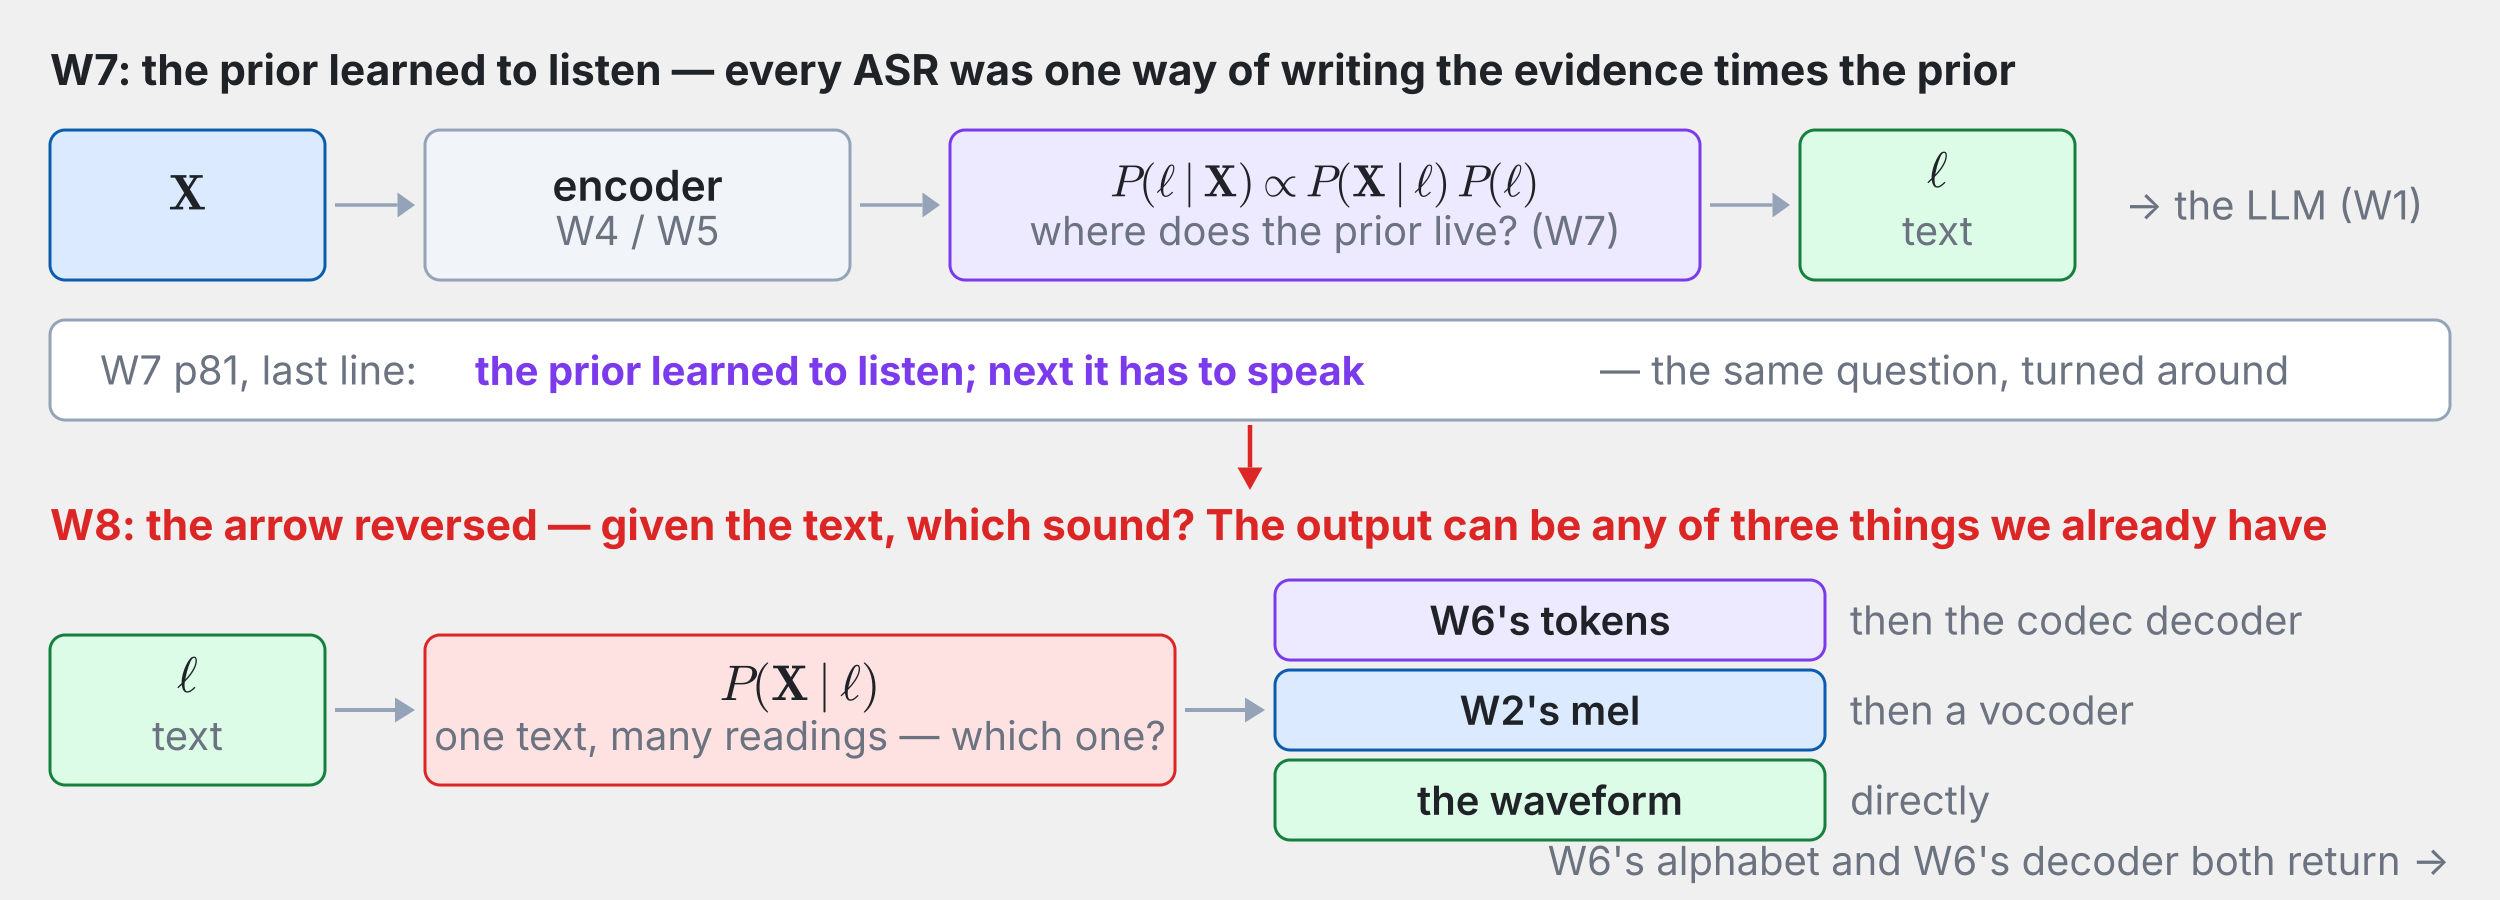
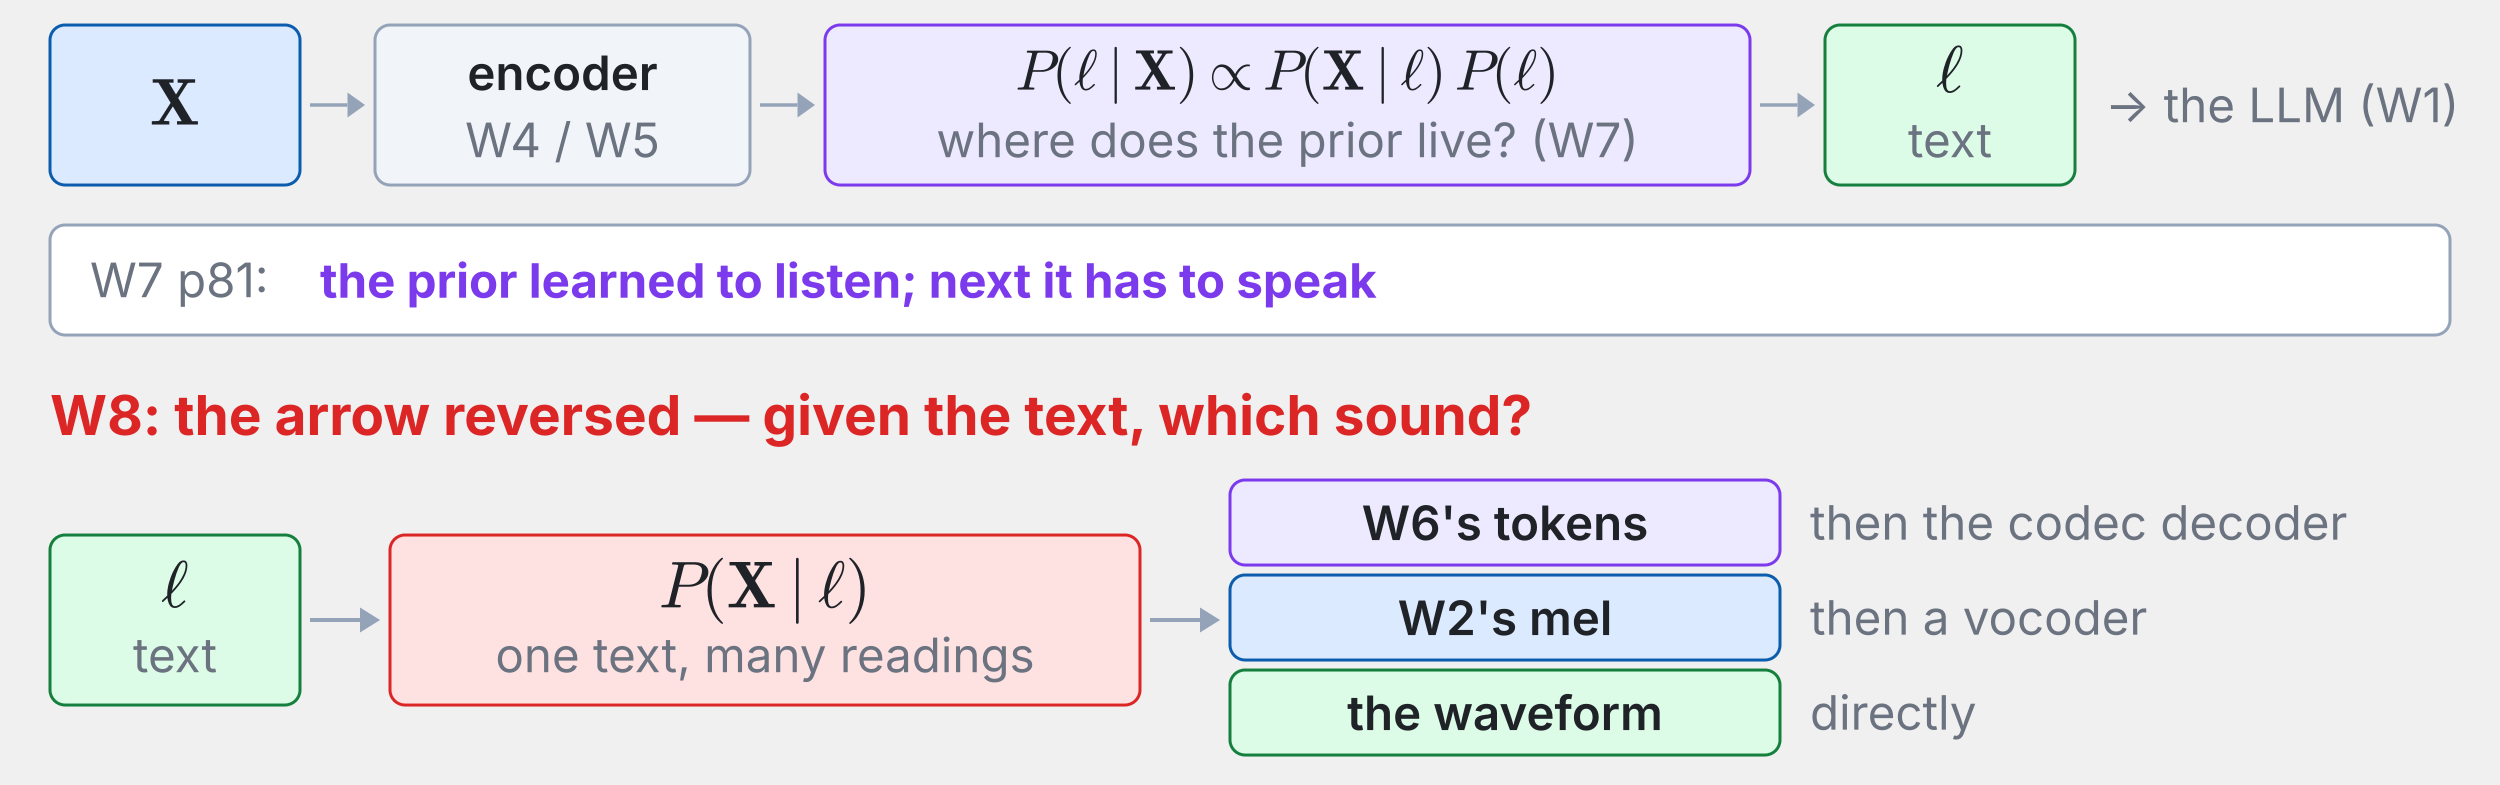
- <svg xmlns="http://www.w3.org/2000/svg" xmlns:xlink="http://www.w3.org/1999/xlink" viewBox="0 0 1000 360" width="100%" role="img" font-family="system-ui,-apple-system,Segoe UI,sans-serif">
+ <svg xmlns="http://www.w3.org/2000/svg" xmlns:xlink="http://www.w3.org/1999/xlink" viewBox="0 0 1000 314" width="100%" role="img" font-family="system-ui,-apple-system,Segoe UI,sans-serif">
  <g class="fragment" data-fragment-index="0">
-     <text x="20.0" y="34.0" font-size="17" font-weight="700" fill="#1f2328" text-anchor="start" dominant-baseline="auto">W7: the prior learned to listen — every ASR was one way of writing the evidence times the prior</text>
-     <rect x="20.0" y="52.0" width="110.0" height="60.0" rx="6" fill="#dbeafe" stroke="#0b5cad" stroke-width="1.2" />
-     <svg x="67.4" y="68.644" width="15.2" height="19.356" viewBox="0 0 15.2 19.356">
+     <rect x="20.0" y="10.0" width="100.0" height="64.0" rx="6" fill="#dbeafe" stroke="#0b5cad" stroke-width="1.2" />
+     <svg x="59.968" y="29.86" width="20.064" height="25.55" viewBox="0 0 20.064 25.55">
      <defs>
        <style type="text/css">*{stroke-linejoin: round; stroke-linecap: butt}</style>
      </defs>
      <g id="w8t1-figure_1">
        <g id="w8t1-patch_1">
-           <path d="M 0 19.356  L 15.2 19.356  L 15.2 0  L 0 0  L 0 19.356  z " style="fill: none" />
+           <path d="M 0 25.55  L 20.064 25.55  L 20.064 0  L 0 0  L 0 25.55  z " style="fill: none" />
        </g>
        <g id="w8t1-text_1">
-           <g style="fill: #1f2328" transform="translate(0 15.19688) scale(0.2 -0.2)">
+           <g style="fill: #1f2328" transform="translate(0 20.05988) scale(0.264 -0.264)">
            <defs>
              <path id="w8t1-Cmb10-58" d="M 184 0  L 184 325  Q 856 325 909 384  L 2009 2106  L 825 4063  L 269 4063  L 269 4391  L 2291 4391  L 2291 4063  L 1838 4063  L 2528 2919  L 3225 4013  Q 3225 4028 3158 4036  Q 3091 4044 3053 4044  Q 2872 4063 2688 4063  L 2688 4391  L 4384 4391  L 4384 4063  Q 4159 4063 3925 4053  Q 3691 4044 3653 4006  L 2741 2572  L 4091 325  L 4653 325  L 4653 0  L 2625 0  L 2625 325  L 3084 325  L 2222 1759  L 1344 378  Q 1344 369 1411 358  Q 1478 347 1509 347  Q 1681 325 1881 325  L 1881 0  L 184 0  z " transform="scale(0.015625)" />
            </defs>
            <use xlink:href="#w8t1-Cmb10-58" transform="translate(0 0.390625)" />
          </g>
        </g>
      </g>
    </svg>
-     <line x1="134.0" y1="82.0" x2="159.0" y2="82.0" stroke="#94a3b8" stroke-width="1.4" />
-     <polygon points="166.0,82.0 159.0,87.0 159.0,77.0" fill="#94a3b8" />
-     <rect x="170.0" y="52.0" width="170.0" height="60.0" rx="6" fill="#f1f5f9" stroke="#94a3b8" stroke-width="1.2" />
-     <text x="255.0" y="74.0" font-size="17" font-weight="600" fill="#1f2328" text-anchor="middle" dominant-baseline="middle">encoder</text>
-     <text x="255.0" y="98.0" font-size="16" font-weight="400" fill="#6b7280" text-anchor="middle" dominant-baseline="auto">W4 / W5</text>
-     <line x1="344.0" y1="82.0" x2="369.0" y2="82.0" stroke="#94a3b8" stroke-width="1.4" />
-     <polygon points="376.0,82.0 369.0,87.0 369.0,77.0" fill="#94a3b8" />
-     <rect x="380.0" y="52.0" width="300.0" height="60.0" rx="6" fill="#ede9fe" stroke="#7c3aed" stroke-width="1.2" />
-     <svg x="444.05" y="65" width="171.9" height="18" viewBox="0 0 171.9 18">
+     <line x1="124.0" y1="42.0" x2="139.0" y2="42.0" stroke="#94a3b8" stroke-width="1.4" />
+     <polygon points="146.0,42.0 139.0,47.0 139.0,37.0" fill="#94a3b8" />
+     <rect x="150.0" y="10.0" width="150.0" height="64.0" rx="6" fill="#f1f5f9" stroke="#94a3b8" stroke-width="1.2" />
+     <text x="225.0" y="29.0" font-size="19" font-weight="600" fill="#1f2328" text-anchor="middle" dominant-baseline="middle">encoder</text>
+     <text x="225.0" y="56.0" font-size="19" font-weight="400" fill="#6b7280" text-anchor="middle" dominant-baseline="middle">W4 / W5</text>
+     <line x1="304.0" y1="42.0" x2="319.0" y2="42.0" stroke="#94a3b8" stroke-width="1.4" />
+     <polygon points="326.0,42.0 319.0,47.0 319.0,37.0" fill="#94a3b8" />
+     <rect x="330.0" y="10.0" width="370.0" height="64.0" rx="6" fill="#ede9fe" stroke="#7c3aed" stroke-width="1.2" />
+     <svg x="406.13" y="18.74" width="217.74" height="22.8" viewBox="0 0 217.74 22.8">
      <defs>
        <style type="text/css">*{stroke-linejoin: round; stroke-linecap: butt}</style>
      </defs>
      <g id="w8t2-figure_1">
        <g id="w8t2-patch_1">
-           <path d="M 0 18  L 171.9 18  L 171.9 0  L 0 0  L 0 18  z " style="fill: none" />
+           <path d="M 0 22.8  L 217.74 22.8  L 217.74 0  L 0 0  L 0 22.8  z " style="fill: none" />
        </g>
        <g id="w8t2-text_1">
-           <g style="fill: #1f2328" transform="translate(0 13.5) scale(0.18 -0.18)">
+           <g style="fill: #1f2328" transform="translate(0 17.1) scale(0.228 -0.228)">
            <defs>
              <path id="w8t2-Cmmi10-50" d="M 313 0  Q 250 0 250 84  Q 253 100 262 139  Q 272 178 289 201  Q 306 225 331 225  Q 722 225 878 269  Q 959 297 997 441  L 1875 3956  Q 1888 4019 1888 4044  Q 1888 4113 1813 4122  Q 1691 4147 1350 4147  Q 1288 4147 1288 4231  Q 1291 4247 1300 4286  Q 1309 4325 1326 4348  Q 1344 4372 1369 4372  L 3578 4372  Q 3881 4372 4165 4264  Q 4450 4156 4631 3934  Q 4813 3713 4813 3397  Q 4813 2991 4527 2672  Q 4241 2353 3814 2175  Q 3388 1997 2988 1997  L 1947 1997  L 1556 416  Q 1544 353 1544 325  Q 1544 300 1551 283  Q 1559 266 1573 261  Q 1588 256 1619 250  Q 1741 225 2081 225  Q 2144 225 2144 141  Q 2122 50 2109 25  Q 2097 0 2034 0  L 313 0  z M 1978 2188  L 2875 2188  Q 3497 2188 3822 2522  Q 3988 2688 4092 3000  Q 4197 3313 4197 3566  Q 4197 3881 3956 4014  Q 3716 4147 3359 4147  L 2747 4147  Q 2572 4147 2515 4117  Q 2459 4088 2413 3928  L 1978 2188  z " transform="scale(0.015625)" />
              <path id="w8t2-Cmr10-28" d="M 1984 -1588  Q 1628 -1306 1370 -942  Q 1113 -578 948 -165  Q 784 247 703 697  Q 622 1147 622 1600  Q 622 2059 703 2509  Q 784 2959 951 3375  Q 1119 3791 1378 4153  Q 1638 4516 1984 4788  Q 1984 4800 2016 4800  L 2075 4800  Q 2094 4800 2109 4783  Q 2125 4766 2125 4744  Q 2125 4716 2113 4703  Q 1800 4397 1592 4047  Q 1384 3697 1257 3301  Q 1131 2906 1075 2482  Q 1019 2059 1019 1600  Q 1019 -434 2106 -1491  Q 2125 -1509 2125 -1544  Q 2125 -1559 2108 -1579  Q 2091 -1600 2075 -1600  L 2016 -1600  Q 1984 -1600 1984 -1588  z " transform="scale(0.015625)" />
              <path id="w8t2-Cmmi10-60" d="M 153 475  Q 125 475 94 509  Q 63 544 63 575  Q 63 628 594 1113  Q 594 1141 592 1159  Q 591 1178 588 1197  Q 588 1472 631 1758  Q 675 2044 751 2328  Q 828 2613 943 2922  Q 1059 3231 1178 3463  Q 1384 3884 1628 4198  Q 1872 4513 2169 4513  Q 2372 4513 2459 4373  Q 2547 4234 2547 4025  Q 2547 2853 991 1269  Q 966 994 966 878  Q 966 78 1331 78  Q 1488 78 1642 161  Q 1797 244 1908 341  Q 2019 438 2216 628  Q 2228 641 2253 641  Q 2288 641 2319 603  Q 2350 566 2350 531  Q 2350 509 2322 488  Q 2038 209 1809 56  Q 1581 -97 1319 -97  Q 981 -97 817 193  Q 653 484 609 884  Q 438 713 191 488  Q 184 475 153 475  z M 1044 1575  Q 1384 1938 1681 2338  Q 1978 2738 2176 3180  Q 2375 3622 2375 4044  Q 2375 4347 2163 4347  Q 1934 4347 1696 3801  Q 1459 3256 1290 2622  Q 1122 1988 1044 1575  z " transform="scale(0.015625)" />
              <path id="w8t2-Cmsy10-6a" d="M 763 -1484  L 763 4684  Q 763 4734 800 4767  Q 838 4800 891 4800  Q 938 4800 978 4767  Q 1019 4734 1019 4684  L 1019 -1484  Q 1019 -1534 978 -1567  Q 938 -1600 891 -1600  Q 838 -1600 800 -1567  Q 763 -1534 763 -1484  z " transform="scale(0.015625)" />
              <path id="w8t2-Cmb10-58" d="M 184 0  L 184 325  Q 856 325 909 384  L 2009 2106  L 825 4063  L 269 4063  L 269 4391  L 2291 4391  L 2291 4063  L 1838 4063  L 2528 2919  L 3225 4013  Q 3225 4028 3158 4036  Q 3091 4044 3053 4044  Q 2872 4063 2688 4063  L 2688 4391  L 4384 4391  L 4384 4063  Q 4159 4063 3925 4053  Q 3691 4044 3653 4006  L 2741 2572  L 4091 325  L 4653 325  L 4653 0  L 2625 0  L 2625 325  L 3084 325  L 2222 1759  L 1344 378  Q 1344 369 1411 358  Q 1478 347 1509 347  Q 1681 325 1881 325  L 1881 0  L 184 0  z " transform="scale(0.015625)" />
              <path id="w8t2-Cmr10-29" d="M 416 -1600  Q 359 -1600 359 -1544  Q 359 -1516 372 -1503  Q 1466 -434 1466 1600  Q 1466 3634 384 4691  Q 359 4706 359 4744  Q 359 4766 376 4783  Q 394 4800 416 4800  L 475 4800  Q 494 4800 506 4788  Q 966 4425 1272 3906  Q 1578 3388 1720 2800  Q 1863 2213 1863 1600  Q 1863 1147 1786 708  Q 1709 269 1542 -157  Q 1375 -584 1119 -945  Q 863 -1306 506 -1588  Q 494 -1600 475 -1600  L 416 -1600  z " transform="scale(0.015625)" />
              <path id="w8t2-Cmsy10-2f" d="M 1466 -72  Q 947 -72 653 379  Q 359 831 359 1381  Q 359 1725 487 2059  Q 616 2394 872 2611  Q 1128 2828 1484 2828  Q 1891 2828 2234 2587  Q 2578 2347 2822 1966  L 2963 1753  Q 3200 2222 3562 2525  Q 3925 2828 4397 2828  Q 4519 2828 4616 2803  L 4622 2606  Q 4534 2625 4453 2625  Q 4144 2625 3889 2465  Q 3634 2306 3440 2051  Q 3247 1797 3122 1503  L 3419 1050  Q 3563 822 3709 644  Q 3856 466 4048 342  Q 4241 219 4469 219  Q 4516 219 4622 231  L 4622 -38  Q 4469 -72 4378 -72  Q 3978 -72 3628 173  Q 3278 419 3041 794  L 2900 1006  Q 2747 706 2539 464  Q 2331 222 2057 75  Q 1784 -72 1466 -72  z M 1409 134  Q 1859 134 2196 457  Q 2534 781 2741 1253  L 2444 1709  Q 2219 2075 1967 2308  Q 1716 2541 1394 2541  Q 1113 2541 917 2364  Q 722 2188 623 1917  Q 525 1647 525 1375  Q 525 1097 620 808  Q 716 519 916 326  Q 1116 134 1409 134  z " transform="scale(0.015625)" />
            </defs>
            <use xlink:href="#w8t2-Cmmi10-50" />
            <use xlink:href="#w8t2-Cmr10-28" transform="translate(64.20898 0)" />
            <use xlink:href="#w8t2-Cmmi10-60" transform="translate(103.0273 0)" />
            <use xlink:href="#w8t2-Cmsy10-6a" transform="translate(162.1875 0)" />
            <use xlink:href="#w8t2-Cmb10-58" transform="translate(207.4316 0)" />
            <use xlink:href="#w8t2-Cmr10-29" transform="translate(282.9199 0)" />
            <use xlink:href="#w8t2-Cmsy10-2f" transform="translate(339.2969 0)" />
            <use xlink:href="#w8t2-Cmmi10-50" transform="translate(434.541 0)" />
            <use xlink:href="#w8t2-Cmr10-28" transform="translate(498.75 0)" />
            <use xlink:href="#w8t2-Cmb10-58" transform="translate(537.5684 0)" />
            <use xlink:href="#w8t2-Cmsy10-6a" transform="translate(630.6152 0)" />
            <use xlink:href="#w8t2-Cmmi10-60" transform="translate(675.8594 0)" />
            <use xlink:href="#w8t2-Cmr10-29" transform="translate(717.4609 0)" />
            <use xlink:href="#w8t2-Cmmi10-50" transform="translate(770.9118 0)" />
            <use xlink:href="#w8t2-Cmr10-28" transform="translate(835.1207 0)" />
            <use xlink:href="#w8t2-Cmmi10-60" transform="translate(873.9391 0)" />
            <use xlink:href="#w8t2-Cmr10-29" transform="translate(915.5407 0)" />
          </g>
        </g>
      </g>
    </svg>
-     <text x="530.0" y="98.0" font-size="16" font-weight="400" fill="#6b7280" text-anchor="middle" dominant-baseline="auto">where does the prior live? (W7)</text>
-     <line x1="684.0" y1="82.0" x2="709.0" y2="82.0" stroke="#94a3b8" stroke-width="1.4" />
-     <polygon points="716.0,82.0 709.0,87.0 709.0,77.0" fill="#94a3b8" />
-     <rect x="720.0" y="52.0" width="110.0" height="60.0" rx="6" fill="#dcfce7" stroke="#15803d" stroke-width="1.2" />
-     <svg x="770.8" y="59.644" width="8.4" height="19.356" viewBox="0 0 8.4 19.356">
+     <text x="515.0" y="56.0" font-size="19" font-weight="400" fill="#6b7280" text-anchor="middle" dominant-baseline="middle">where does the prior live? (W7)</text>
+     <line x1="704.0" y1="42.0" x2="719.0" y2="42.0" stroke="#94a3b8" stroke-width="1.4" />
+     <polygon points="726.0,42.0 719.0,47.0 719.0,37.0" fill="#94a3b8" />
+     <rect x="730.0" y="10.0" width="100.0" height="64.0" rx="6" fill="#dcfce7" stroke="#15803d" stroke-width="1.2" />
+     <svg x="774.456" y="16.86" width="11.088" height="25.55" viewBox="0 0 11.088 25.55">
      <defs>
        <style type="text/css">*{stroke-linejoin: round; stroke-linecap: butt}</style>
      </defs>
      <g id="w8t3-figure_1">
        <g id="w8t3-patch_1">
-           <path d="M 0 19.356  L 8.4 19.356  L 8.4 0  L 0 0  L 0 19.356  z " style="fill: none" />
+           <path d="M 0 25.55  L 11.088 25.55  L 11.088 0  L 0 0  L 0 25.55  z " style="fill: none" />
        </g>
        <g id="w8t3-text_1">
-           <g style="fill: #1f2328" transform="translate(0 15.19688) scale(0.2 -0.2)">
+           <g style="fill: #1f2328" transform="translate(0 20.05988) scale(0.264 -0.264)">
            <defs>
              <path id="w8t3-Cmmi10-60" d="M 153 475  Q 125 475 94 509  Q 63 544 63 575  Q 63 628 594 1113  Q 594 1141 592 1159  Q 591 1178 588 1197  Q 588 1472 631 1758  Q 675 2044 751 2328  Q 828 2613 943 2922  Q 1059 3231 1178 3463  Q 1384 3884 1628 4198  Q 1872 4513 2169 4513  Q 2372 4513 2459 4373  Q 2547 4234 2547 4025  Q 2547 2853 991 1269  Q 966 994 966 878  Q 966 78 1331 78  Q 1488 78 1642 161  Q 1797 244 1908 341  Q 2019 438 2216 628  Q 2228 641 2253 641  Q 2288 641 2319 603  Q 2350 566 2350 531  Q 2350 509 2322 488  Q 2038 209 1809 56  Q 1581 -97 1319 -97  Q 981 -97 817 193  Q 653 484 609 884  Q 438 713 191 488  Q 184 475 153 475  z M 1044 1575  Q 1384 1938 1681 2338  Q 1978 2738 2176 3180  Q 2375 3622 2375 4044  Q 2375 4347 2163 4347  Q 1934 4347 1696 3801  Q 1459 3256 1290 2622  Q 1122 1988 1044 1575  z " transform="scale(0.015625)" />
            </defs>
            <use xlink:href="#w8t3-Cmmi10-60" transform="translate(0 0.484375)" />
          </g>
        </g>
      </g>
    </svg>
-     <text x="775.0" y="98.0" font-size="16" font-weight="400" fill="#6b7280" text-anchor="middle" dominant-baseline="auto">text</text>
-     <text x="850.0" y="82.0" font-size="16" font-weight="400" fill="#6b7280" text-anchor="start" dominant-baseline="middle">→ the LLM (W1)</text>
-     <rect x="20.0" y="128.0" width="960.0" height="40.0" rx="6" fill="#ffffff" stroke="#94a3b8" stroke-width="1.2" />
-     <text x="40.0" y="148.0" font-size="16" font-weight="400" fill="#6b7280" text-anchor="start" dominant-baseline="middle">W7 p81, last line:</text>
-     <text x="190.0" y="148.0" font-size="16" font-weight="700" fill="#7c3aed" text-anchor="start" dominant-baseline="middle">the prior learned to listen; next it has to speak</text>
-     <text x="640.0" y="148.0" font-size="16" font-weight="400" fill="#6b7280" text-anchor="start" dominant-baseline="middle">— the same question, turned around</text>
+     <text x="780.0" y="56.0" font-size="19" font-weight="400" fill="#6b7280" text-anchor="middle" dominant-baseline="middle">text</text>
+     <text x="842.0" y="42.0" font-size="19" font-weight="400" fill="#6b7280" text-anchor="start" dominant-baseline="middle">→ the LLM (W1)</text>
+     <rect x="20.0" y="90.0" width="960.0" height="44.0" rx="6" fill="#ffffff" stroke="#94a3b8" stroke-width="1.2" />
+     <text x="36.0" y="112.0" font-size="19" font-weight="400" fill="#6b7280" text-anchor="start" dominant-baseline="middle">W7 p81:</text>
+     <text x="128.0" y="112.0" font-size="19" font-weight="700" fill="#7c3aed" text-anchor="start" dominant-baseline="middle">the prior learned to listen; next it has to speak</text>
  </g>
  <g class="fragment" data-fragment-index="1">
-     <line x1="500.0" y1="170.0" x2="500.0" y2="187.0" stroke="#dc2626" stroke-width="1.8" />
-     <polygon points="500.0,196.0 495.0,187.0 505.0,187.0" fill="#dc2626" />
-     <text x="20.0" y="216.0" font-size="17" font-weight="700" fill="#dc2626" text-anchor="start" dominant-baseline="auto">W8: the arrow reversed — given the text, which sound? The output can be any of three things we already have</text>
-     <rect x="20.0" y="254.0" width="110.0" height="60.0" rx="6" fill="#dcfce7" stroke="#15803d" stroke-width="1.2" />
-     <svg x="70.8" y="261.644" width="8.4" height="19.356" viewBox="0 0 8.4 19.356">
+     <text x="20.0" y="174.0" font-size="22" font-weight="700" fill="#dc2626" text-anchor="start" dominant-baseline="auto">W8: the arrow reversed — given the text, which sound?</text>
+     <rect x="20.0" y="214.0" width="100.0" height="68.0" rx="6" fill="#dcfce7" stroke="#15803d" stroke-width="1.2" />
+     <svg x="64.456" y="222.86" width="11.088" height="25.55" viewBox="0 0 11.088 25.55">
      <defs>
        <style type="text/css">*{stroke-linejoin: round; stroke-linecap: butt}</style>
      </defs>
      <g id="w8t4-figure_1">
        <g id="w8t4-patch_1">
-           <path d="M 0 19.356  L 8.4 19.356  L 8.4 0  L 0 0  L 0 19.356  z " style="fill: none" />
+           <path d="M 0 25.55  L 11.088 25.55  L 11.088 0  L 0 0  L 0 25.55  z " style="fill: none" />
        </g>
        <g id="w8t4-text_1">
-           <g style="fill: #1f2328" transform="translate(0 15.19688) scale(0.2 -0.2)">
+           <g style="fill: #1f2328" transform="translate(0 20.05988) scale(0.264 -0.264)">
            <defs>
              <path id="w8t4-Cmmi10-60" d="M 153 475  Q 125 475 94 509  Q 63 544 63 575  Q 63 628 594 1113  Q 594 1141 592 1159  Q 591 1178 588 1197  Q 588 1472 631 1758  Q 675 2044 751 2328  Q 828 2613 943 2922  Q 1059 3231 1178 3463  Q 1384 3884 1628 4198  Q 1872 4513 2169 4513  Q 2372 4513 2459 4373  Q 2547 4234 2547 4025  Q 2547 2853 991 1269  Q 966 994 966 878  Q 966 78 1331 78  Q 1488 78 1642 161  Q 1797 244 1908 341  Q 2019 438 2216 628  Q 2228 641 2253 641  Q 2288 641 2319 603  Q 2350 566 2350 531  Q 2350 509 2322 488  Q 2038 209 1809 56  Q 1581 -97 1319 -97  Q 981 -97 817 193  Q 653 484 609 884  Q 438 713 191 488  Q 184 475 153 475  z M 1044 1575  Q 1384 1938 1681 2338  Q 1978 2738 2176 3180  Q 2375 3622 2375 4044  Q 2375 4347 2163 4347  Q 1934 4347 1696 3801  Q 1459 3256 1290 2622  Q 1122 1988 1044 1575  z " transform="scale(0.015625)" />
            </defs>
            <use xlink:href="#w8t4-Cmmi10-60" transform="translate(0 0.484375)" />
          </g>
        </g>
      </g>
    </svg>
-     <text x="75.0" y="300.0" font-size="16" font-weight="400" fill="#6b7280" text-anchor="middle" dominant-baseline="auto">text</text>
-     <line x1="134.0" y1="284.0" x2="158.0" y2="284.0" stroke="#94a3b8" stroke-width="1.6" />
-     <polygon points="166.0,284.0 158.0,289.0 158.0,279.0" fill="#94a3b8" />
-     <rect x="170.0" y="254.0" width="300.0" height="60.0" rx="6" fill="#fee2e2" stroke="#dc2626" stroke-width="1.2" />
-     <svg x="287.8" y="265" width="64.4" height="20" viewBox="0 0 64.4 20">
+     <text x="70.0" y="262.0" font-size="19" font-weight="400" fill="#6b7280" text-anchor="middle" dominant-baseline="middle">text</text>
+     <line x1="124.0" y1="248.0" x2="144.0" y2="248.0" stroke="#94a3b8" stroke-width="1.6" />
+     <polygon points="152.0,248.0 144.0,253.0 144.0,243.0" fill="#94a3b8" />
+     <rect x="156.0" y="214.0" width="300.0" height="68.0" rx="6" fill="#fee2e2" stroke="#dc2626" stroke-width="1.2" />
+     <svg x="263.496" y="223.12" width="85.008" height="26.4" viewBox="0 0 85.008 26.4">
      <defs>
        <style type="text/css">*{stroke-linejoin: round; stroke-linecap: butt}</style>
      </defs>
      <g id="w8t5-figure_1">
        <g id="w8t5-patch_1">
-           <path d="M 0 20  L 64.4 20  L 64.4 0  L 0 0  L 0 20  z " style="fill: none" />
+           <path d="M 0 26.4  L 85.008 26.4  L 85.008 0  L 0 0  L 0 26.4  z " style="fill: none" />
        </g>
        <g id="w8t5-text_1">
-           <g style="fill: #1f2328" transform="translate(0 15) scale(0.2 -0.2)">
+           <g style="fill: #1f2328" transform="translate(0 19.8) scale(0.264 -0.264)">
            <defs>
              <path id="w8t5-Cmmi10-50" d="M 313 0  Q 250 0 250 84  Q 253 100 262 139  Q 272 178 289 201  Q 306 225 331 225  Q 722 225 878 269  Q 959 297 997 441  L 1875 3956  Q 1888 4019 1888 4044  Q 1888 4113 1813 4122  Q 1691 4147 1350 4147  Q 1288 4147 1288 4231  Q 1291 4247 1300 4286  Q 1309 4325 1326 4348  Q 1344 4372 1369 4372  L 3578 4372  Q 3881 4372 4165 4264  Q 4450 4156 4631 3934  Q 4813 3713 4813 3397  Q 4813 2991 4527 2672  Q 4241 2353 3814 2175  Q 3388 1997 2988 1997  L 1947 1997  L 1556 416  Q 1544 353 1544 325  Q 1544 300 1551 283  Q 1559 266 1573 261  Q 1588 256 1619 250  Q 1741 225 2081 225  Q 2144 225 2144 141  Q 2122 50 2109 25  Q 2097 0 2034 0  L 313 0  z M 1978 2188  L 2875 2188  Q 3497 2188 3822 2522  Q 3988 2688 4092 3000  Q 4197 3313 4197 3566  Q 4197 3881 3956 4014  Q 3716 4147 3359 4147  L 2747 4147  Q 2572 4147 2515 4117  Q 2459 4088 2413 3928  L 1978 2188  z " transform="scale(0.015625)" />
              <path id="w8t5-Cmr10-28" d="M 1984 -1588  Q 1628 -1306 1370 -942  Q 1113 -578 948 -165  Q 784 247 703 697  Q 622 1147 622 1600  Q 622 2059 703 2509  Q 784 2959 951 3375  Q 1119 3791 1378 4153  Q 1638 4516 1984 4788  Q 1984 4800 2016 4800  L 2075 4800  Q 2094 4800 2109 4783  Q 2125 4766 2125 4744  Q 2125 4716 2113 4703  Q 1800 4397 1592 4047  Q 1384 3697 1257 3301  Q 1131 2906 1075 2482  Q 1019 2059 1019 1600  Q 1019 -434 2106 -1491  Q 2125 -1509 2125 -1544  Q 2125 -1559 2108 -1579  Q 2091 -1600 2075 -1600  L 2016 -1600  Q 1984 -1600 1984 -1588  z " transform="scale(0.015625)" />
              <path id="w8t5-Cmb10-58" d="M 184 0  L 184 325  Q 856 325 909 384  L 2009 2106  L 825 4063  L 269 4063  L 269 4391  L 2291 4391  L 2291 4063  L 1838 4063  L 2528 2919  L 3225 4013  Q 3225 4028 3158 4036  Q 3091 4044 3053 4044  Q 2872 4063 2688 4063  L 2688 4391  L 4384 4391  L 4384 4063  Q 4159 4063 3925 4053  Q 3691 4044 3653 4006  L 2741 2572  L 4091 325  L 4653 325  L 4653 0  L 2625 0  L 2625 325  L 3084 325  L 2222 1759  L 1344 378  Q 1344 369 1411 358  Q 1478 347 1509 347  Q 1681 325 1881 325  L 1881 0  L 184 0  z " transform="scale(0.015625)" />
              <path id="w8t5-Cmsy10-6a" d="M 763 -1484  L 763 4684  Q 763 4734 800 4767  Q 838 4800 891 4800  Q 938 4800 978 4767  Q 1019 4734 1019 4684  L 1019 -1484  Q 1019 -1534 978 -1567  Q 938 -1600 891 -1600  Q 838 -1600 800 -1567  Q 763 -1534 763 -1484  z " transform="scale(0.015625)" />
              <path id="w8t5-Cmmi10-60" d="M 153 475  Q 125 475 94 509  Q 63 544 63 575  Q 63 628 594 1113  Q 594 1141 592 1159  Q 591 1178 588 1197  Q 588 1472 631 1758  Q 675 2044 751 2328  Q 828 2613 943 2922  Q 1059 3231 1178 3463  Q 1384 3884 1628 4198  Q 1872 4513 2169 4513  Q 2372 4513 2459 4373  Q 2547 4234 2547 4025  Q 2547 2853 991 1269  Q 966 994 966 878  Q 966 78 1331 78  Q 1488 78 1642 161  Q 1797 244 1908 341  Q 2019 438 2216 628  Q 2228 641 2253 641  Q 2288 641 2319 603  Q 2350 566 2350 531  Q 2350 509 2322 488  Q 2038 209 1809 56  Q 1581 -97 1319 -97  Q 981 -97 817 193  Q 653 484 609 884  Q 438 713 191 488  Q 184 475 153 475  z M 1044 1575  Q 1384 1938 1681 2338  Q 1978 2738 2176 3180  Q 2375 3622 2375 4044  Q 2375 4347 2163 4347  Q 1934 4347 1696 3801  Q 1459 3256 1290 2622  Q 1122 1988 1044 1575  z " transform="scale(0.015625)" />
              <path id="w8t5-Cmr10-29" d="M 416 -1600  Q 359 -1600 359 -1544  Q 359 -1516 372 -1503  Q 1466 -434 1466 1600  Q 1466 3634 384 4691  Q 359 4706 359 4744  Q 359 4766 376 4783  Q 394 4800 416 4800  L 475 4800  Q 494 4800 506 4788  Q 966 4425 1272 3906  Q 1578 3388 1720 2800  Q 1863 2213 1863 1600  Q 1863 1147 1786 708  Q 1709 269 1542 -157  Q 1375 -584 1119 -945  Q 863 -1306 506 -1588  Q 494 -1600 475 -1600  L 416 -1600  z " transform="scale(0.015625)" />
            </defs>
            <use xlink:href="#w8t5-Cmmi10-50" />
            <use xlink:href="#w8t5-Cmr10-28" transform="translate(64.20898 0)" />
            <use xlink:href="#w8t5-Cmb10-58" transform="translate(103.0273 0)" />
            <use xlink:href="#w8t5-Cmsy10-6a" transform="translate(196.0742 0)" />
            <use xlink:href="#w8t5-Cmmi10-60" transform="translate(241.3184 0)" />
            <use xlink:href="#w8t5-Cmr10-29" transform="translate(282.9199 0)" />
          </g>
        </g>
      </g>
    </svg>
-     <text x="320.0" y="300.0" font-size="16" font-weight="400" fill="#6b7280" text-anchor="middle" dominant-baseline="auto">one text, many readings — which one?</text>
-     <line x1="474.0" y1="284.0" x2="498.0" y2="284.0" stroke="#94a3b8" stroke-width="1.6" />
-     <polygon points="506.0,284.0 498.0,289.0 498.0,279.0" fill="#94a3b8" />
-     <rect x="510.0" y="232.0" width="220.0" height="32.0" rx="6" fill="#ede9fe" stroke="#7c3aed" stroke-width="1.2" />
-     <text x="620.0" y="248.0" font-size="16" font-weight="600" fill="#1f2328" text-anchor="middle" dominant-baseline="middle">W6's tokens</text>
-     <text x="740.0" y="248.0" font-size="16" font-weight="400" fill="#6b7280" text-anchor="start" dominant-baseline="middle">then the codec decoder</text>
-     <rect x="510.0" y="268.0" width="220.0" height="32.0" rx="6" fill="#dbeafe" stroke="#0b5cad" stroke-width="1.2" />
-     <text x="620.0" y="284.0" font-size="16" font-weight="600" fill="#1f2328" text-anchor="middle" dominant-baseline="middle">W2's mel</text>
-     <text x="740.0" y="284.0" font-size="16" font-weight="400" fill="#6b7280" text-anchor="start" dominant-baseline="middle">then a vocoder</text>
-     <rect x="510.0" y="304.0" width="220.0" height="32.0" rx="6" fill="#dcfce7" stroke="#15803d" stroke-width="1.2" />
-     <text x="620.0" y="320.0" font-size="16" font-weight="600" fill="#1f2328" text-anchor="middle" dominant-baseline="middle">the waveform</text>
-     <text x="740.0" y="320.0" font-size="16" font-weight="400" fill="#6b7280" text-anchor="start" dominant-baseline="middle">directly</text>
-     <text x="980.0" y="350.0" font-size="16" font-weight="400" fill="#6b7280" text-anchor="end" dominant-baseline="auto">W6's alphabet and W6's decoder both return →</text>
+     <text x="306.0" y="262.0" font-size="19" font-weight="400" fill="#6b7280" text-anchor="middle" dominant-baseline="middle">one text, many readings</text>
+     <line x1="460.0" y1="248.0" x2="480.0" y2="248.0" stroke="#94a3b8" stroke-width="1.6" />
+     <polygon points="488.0,248.0 480.0,253.0 480.0,243.0" fill="#94a3b8" />
+     <rect x="492.0" y="192.0" width="220.0" height="34.0" rx="6" fill="#ede9fe" stroke="#7c3aed" stroke-width="1.2" />
+     <text x="602.0" y="209.0" font-size="19" font-weight="600" fill="#1f2328" text-anchor="middle" dominant-baseline="middle">W6's tokens</text>
+     <text x="724.0" y="209.0" font-size="19" font-weight="400" fill="#6b7280" text-anchor="start" dominant-baseline="middle">then the codec decoder</text>
+     <rect x="492.0" y="230.0" width="220.0" height="34.0" rx="6" fill="#dbeafe" stroke="#0b5cad" stroke-width="1.2" />
+     <text x="602.0" y="247.0" font-size="19" font-weight="600" fill="#1f2328" text-anchor="middle" dominant-baseline="middle">W2's mel</text>
+     <text x="724.0" y="247.0" font-size="19" font-weight="400" fill="#6b7280" text-anchor="start" dominant-baseline="middle">then a vocoder</text>
+     <rect x="492.0" y="268.0" width="220.0" height="34.0" rx="6" fill="#dcfce7" stroke="#15803d" stroke-width="1.2" />
+     <text x="602.0" y="285.0" font-size="19" font-weight="600" fill="#1f2328" text-anchor="middle" dominant-baseline="middle">the waveform</text>
+     <text x="724.0" y="285.0" font-size="19" font-weight="400" fill="#6b7280" text-anchor="start" dominant-baseline="middle">directly</text>
  </g>
</svg>
